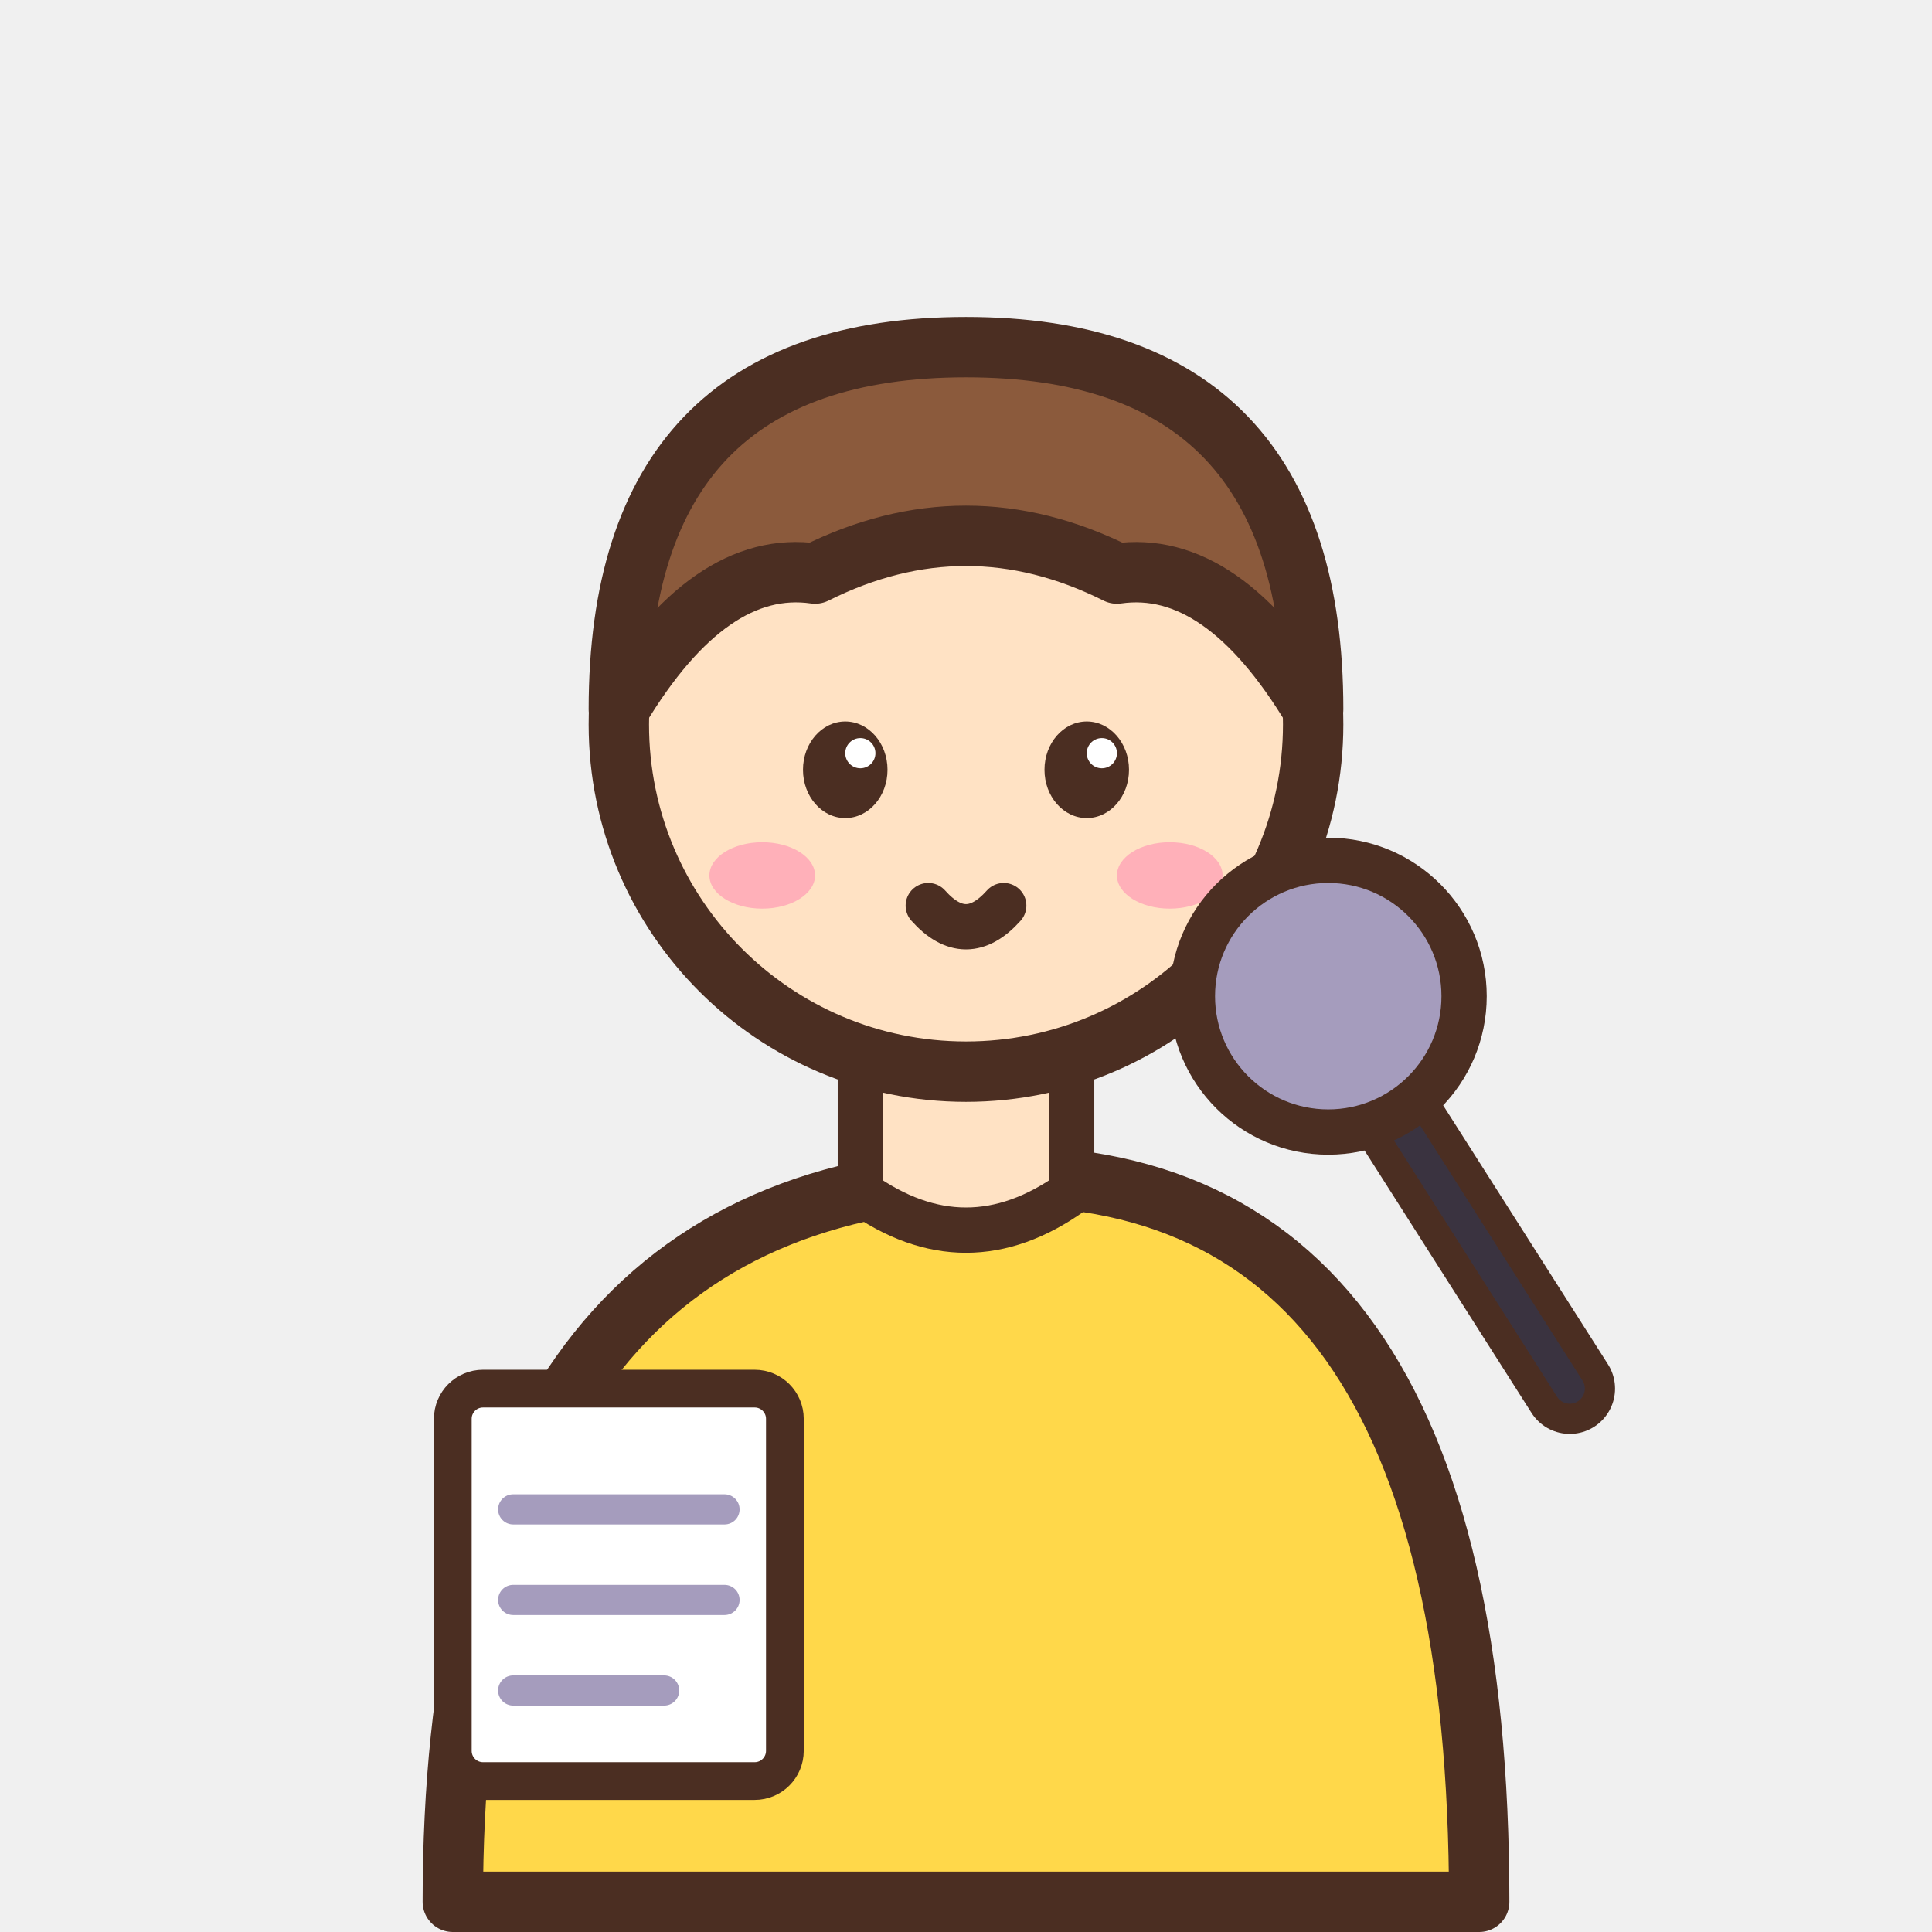
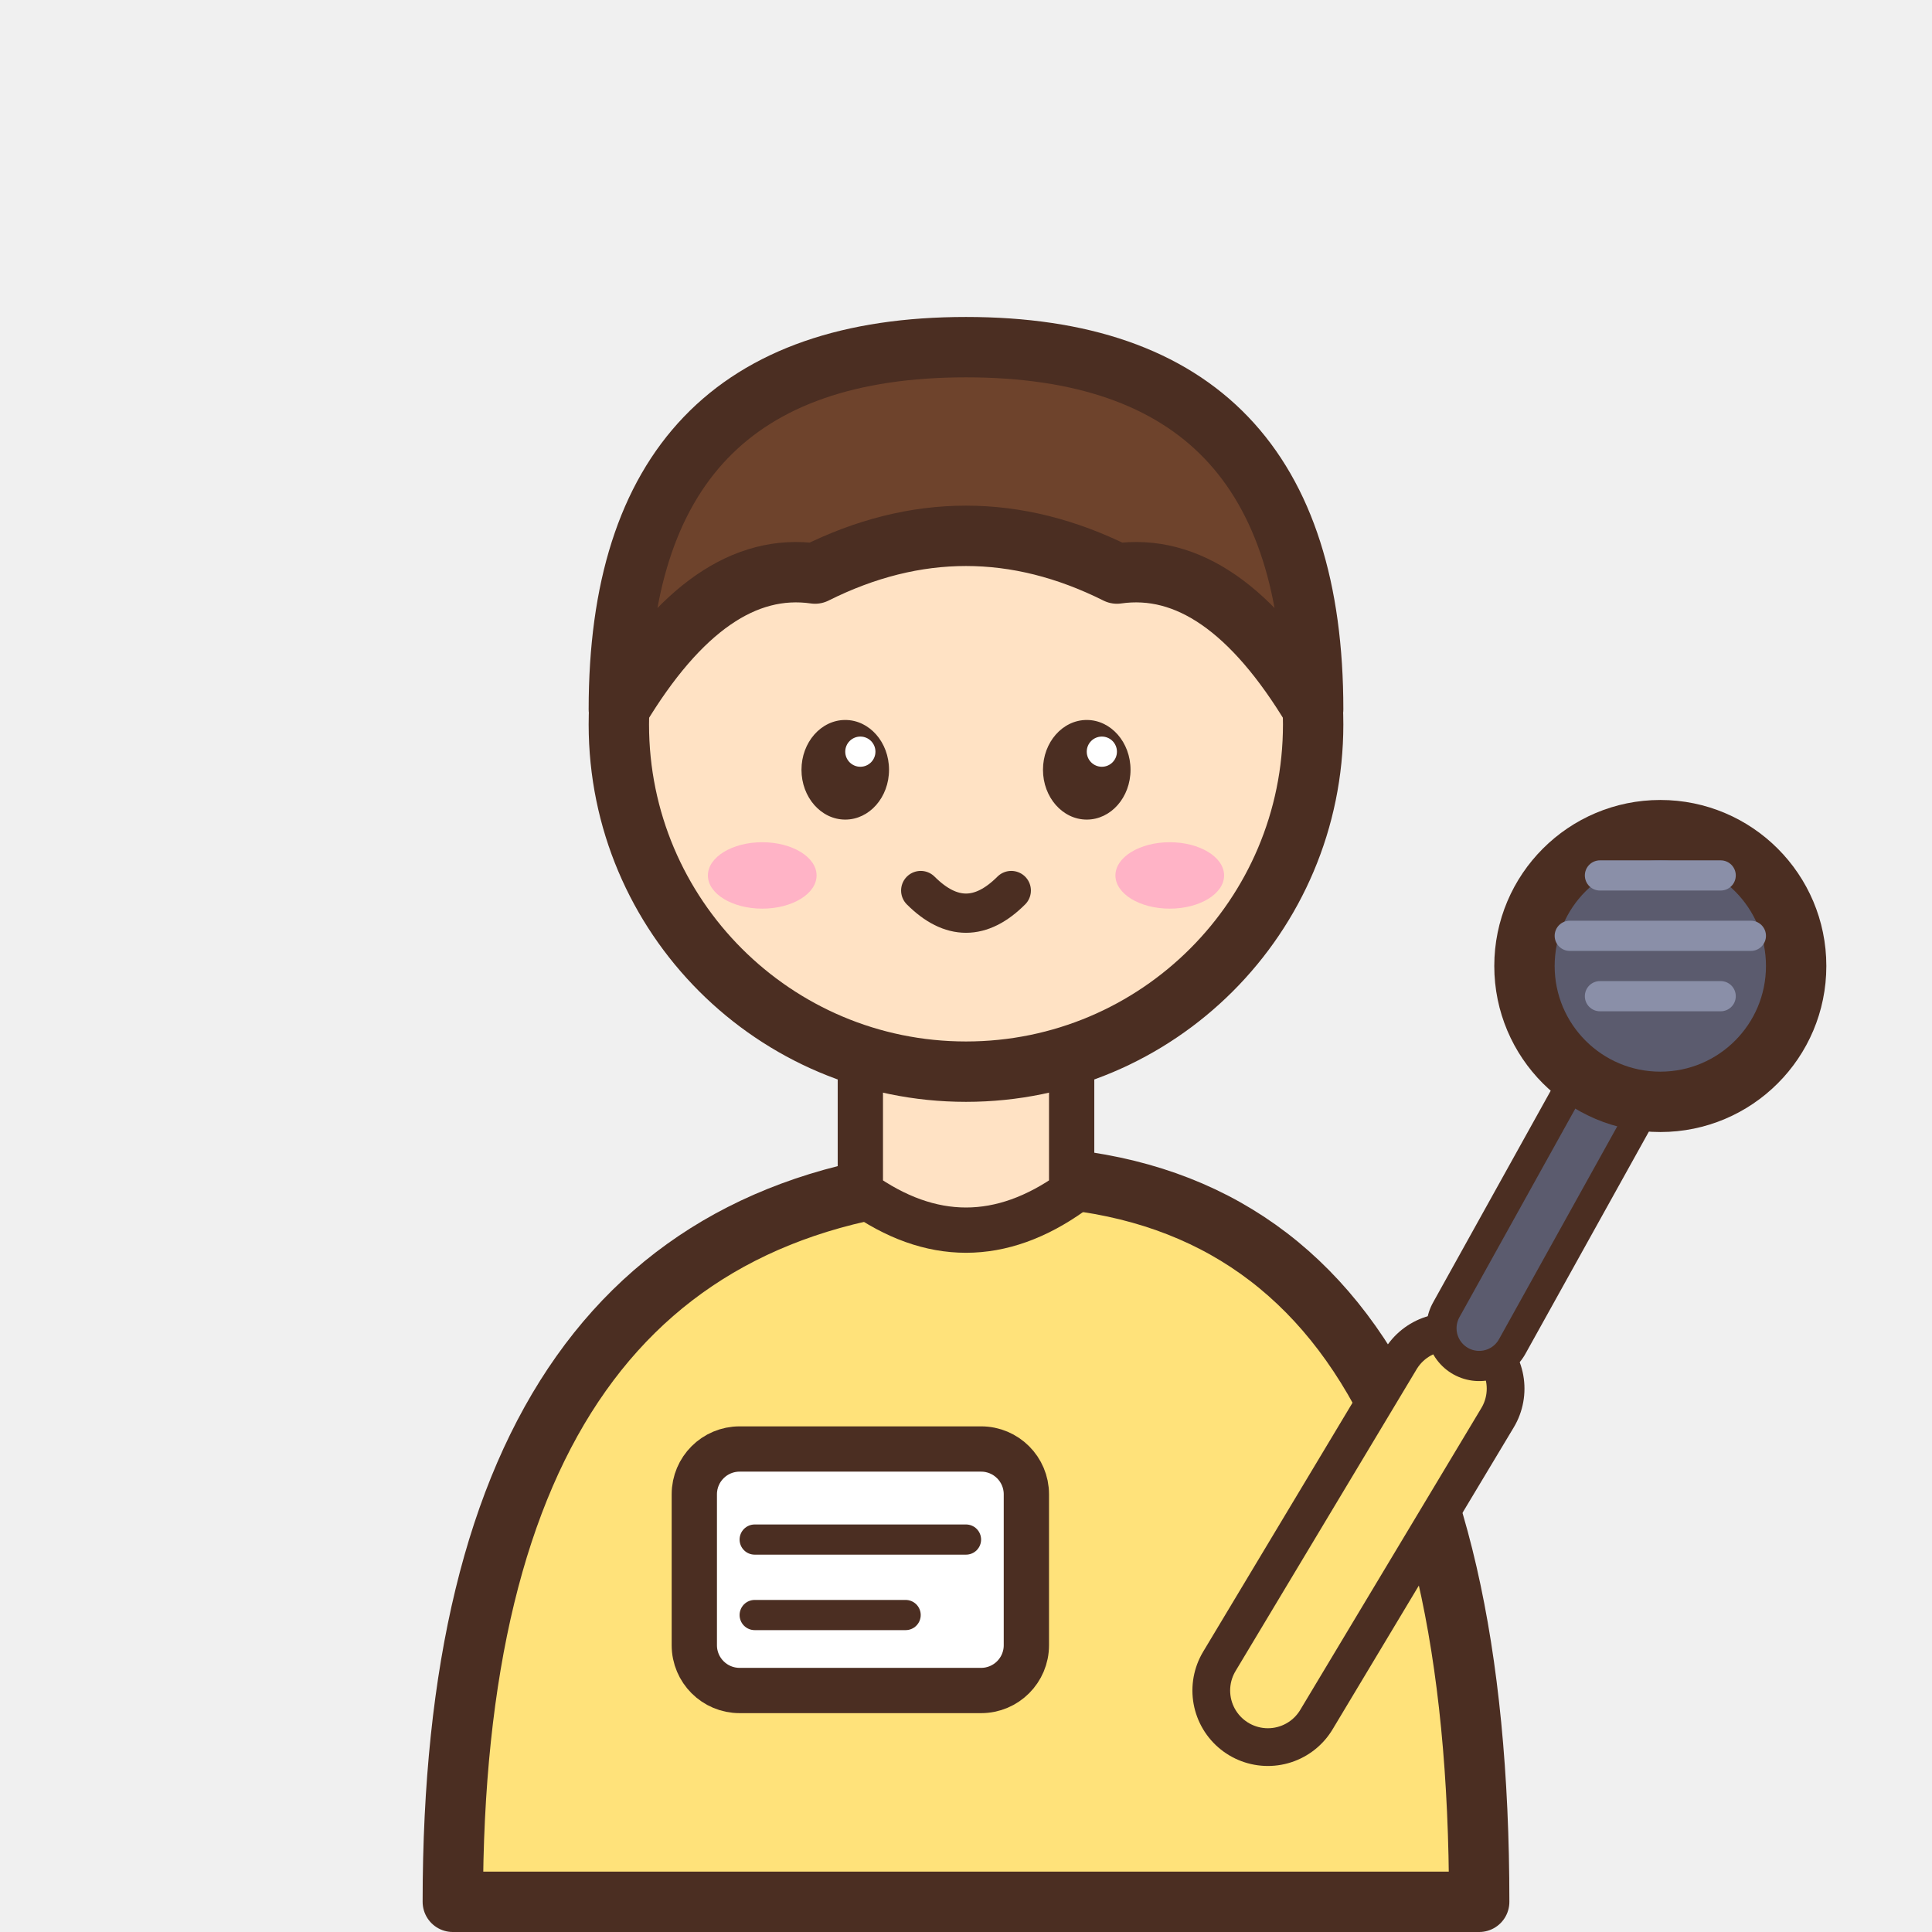
<svg xmlns="http://www.w3.org/2000/svg" viewBox="0 0 128 128">
  <g stroke="#4b2e22" stroke-width="4" stroke-linejoin="round" stroke-linecap="round">
-     <path d="M30 126q0-46 34-48t34 48Z" fill="#ffd84a" />
+     <path d="M30 126q0-46 34-48t34 48Z" fill="#ffe27a" />
    <path d="M57 70h14v9q-7 5-14 0Z" fill="#ffe2c4" stroke-width="3" />
    <circle cx="64" cy="48" r="23" fill="#ffe2c4" />
-     <path d="M41 47q0-24 23-24t23 24q-6-10-13-9-10-5-20 0-7-1-13 9Z" fill="#8b5a3c" />
+     <path d="M41 47q0-24 23-24t23 24q-6-10-13-9-10-5-20 0-7-1-13 9Z" fill="#6e432c" />
    <g stroke="none">
-       <ellipse cx="56" cy="51" rx="2.8" ry="3.2" fill="#4b2e22" />
-       <ellipse cx="72" cy="51" rx="2.8" ry="3.2" fill="#4b2e22" />
-       <circle cx="57.0" cy="49.9" r="1.0" fill="#fff" />
-       <circle cx="73.0" cy="49.9" r="1.0" fill="#fff" />
-       <g fill="#ff9bb5" opacity=".7">
-         <ellipse cx="50.5" cy="58" rx="3.5" ry="2.2" />
-         <ellipse cx="77.5" cy="58" rx="3.5" ry="2.2" />
-       </g>
+       <ellipse cx="56.0" cy="51" rx="2.9" ry="3.3" fill="#4b2e22" />
+       <ellipse cx="72.0" cy="51" rx="2.9" ry="3.3" fill="#4b2e22" />
+       <circle cx="57.0" cy="49.8" r="1.0" fill="#fff" />
+       <circle cx="73.0" cy="49.8" r="1.0" fill="#fff" />
+       <ellipse cx="50.5" cy="58.0" rx="3.6" ry="2.2" fill="#ffb3c6" />
+       <ellipse cx="77.5" cy="58.0" rx="3.6" ry="2.2" fill="#ffb3c6" />
    </g>
-     <path d="M61.5 60q2.5 2.8 5 0" fill="none" stroke-width="3" />
-     <path d="M90 70l14 22" stroke-width="6" />
-     <path d="M90 70l14 22" stroke="#3a3340" stroke-width="2" />
-     <circle cx="88" cy="66" r="9" fill="#a59cbd" stroke-width="3" />
-     <rect x="30" y="92" width="22" height="26" rx="2" fill="#ffffff" stroke-width="2.5" />
-     <path d="M34 100h14M34 106h14M34 112h10" stroke="#a59cbd" stroke-width="2" />
+     <path d="M61.0 59.0q3.0 3.0 6.0 0" fill="none" stroke-width="2.6" />
+     <rect x="46" y="96" width="22" height="16" rx="3" fill="#ffffff" stroke-width="3" />
+     <path d="M50 102h14M50 107h10" stroke-width="2" />
+     <path d="M84 112 L96 92" fill="none" stroke-width="10" />
+     <path d="M84 112 L96 92" fill="none" stroke="#ffe27a" stroke-width="5" />
+     <path d="M98 88l10-18" stroke-width="7" />
+     <path d="M98 88l10-18" stroke="#5b5b6e" stroke-width="3" />
+     <circle cx="110" cy="64" r="9" fill="#5b5b6e" />
+     <path d="M104 62h12M106 58h8M106 66h8" stroke="#8a8fa8" stroke-width="2" />
  </g>
</svg>
